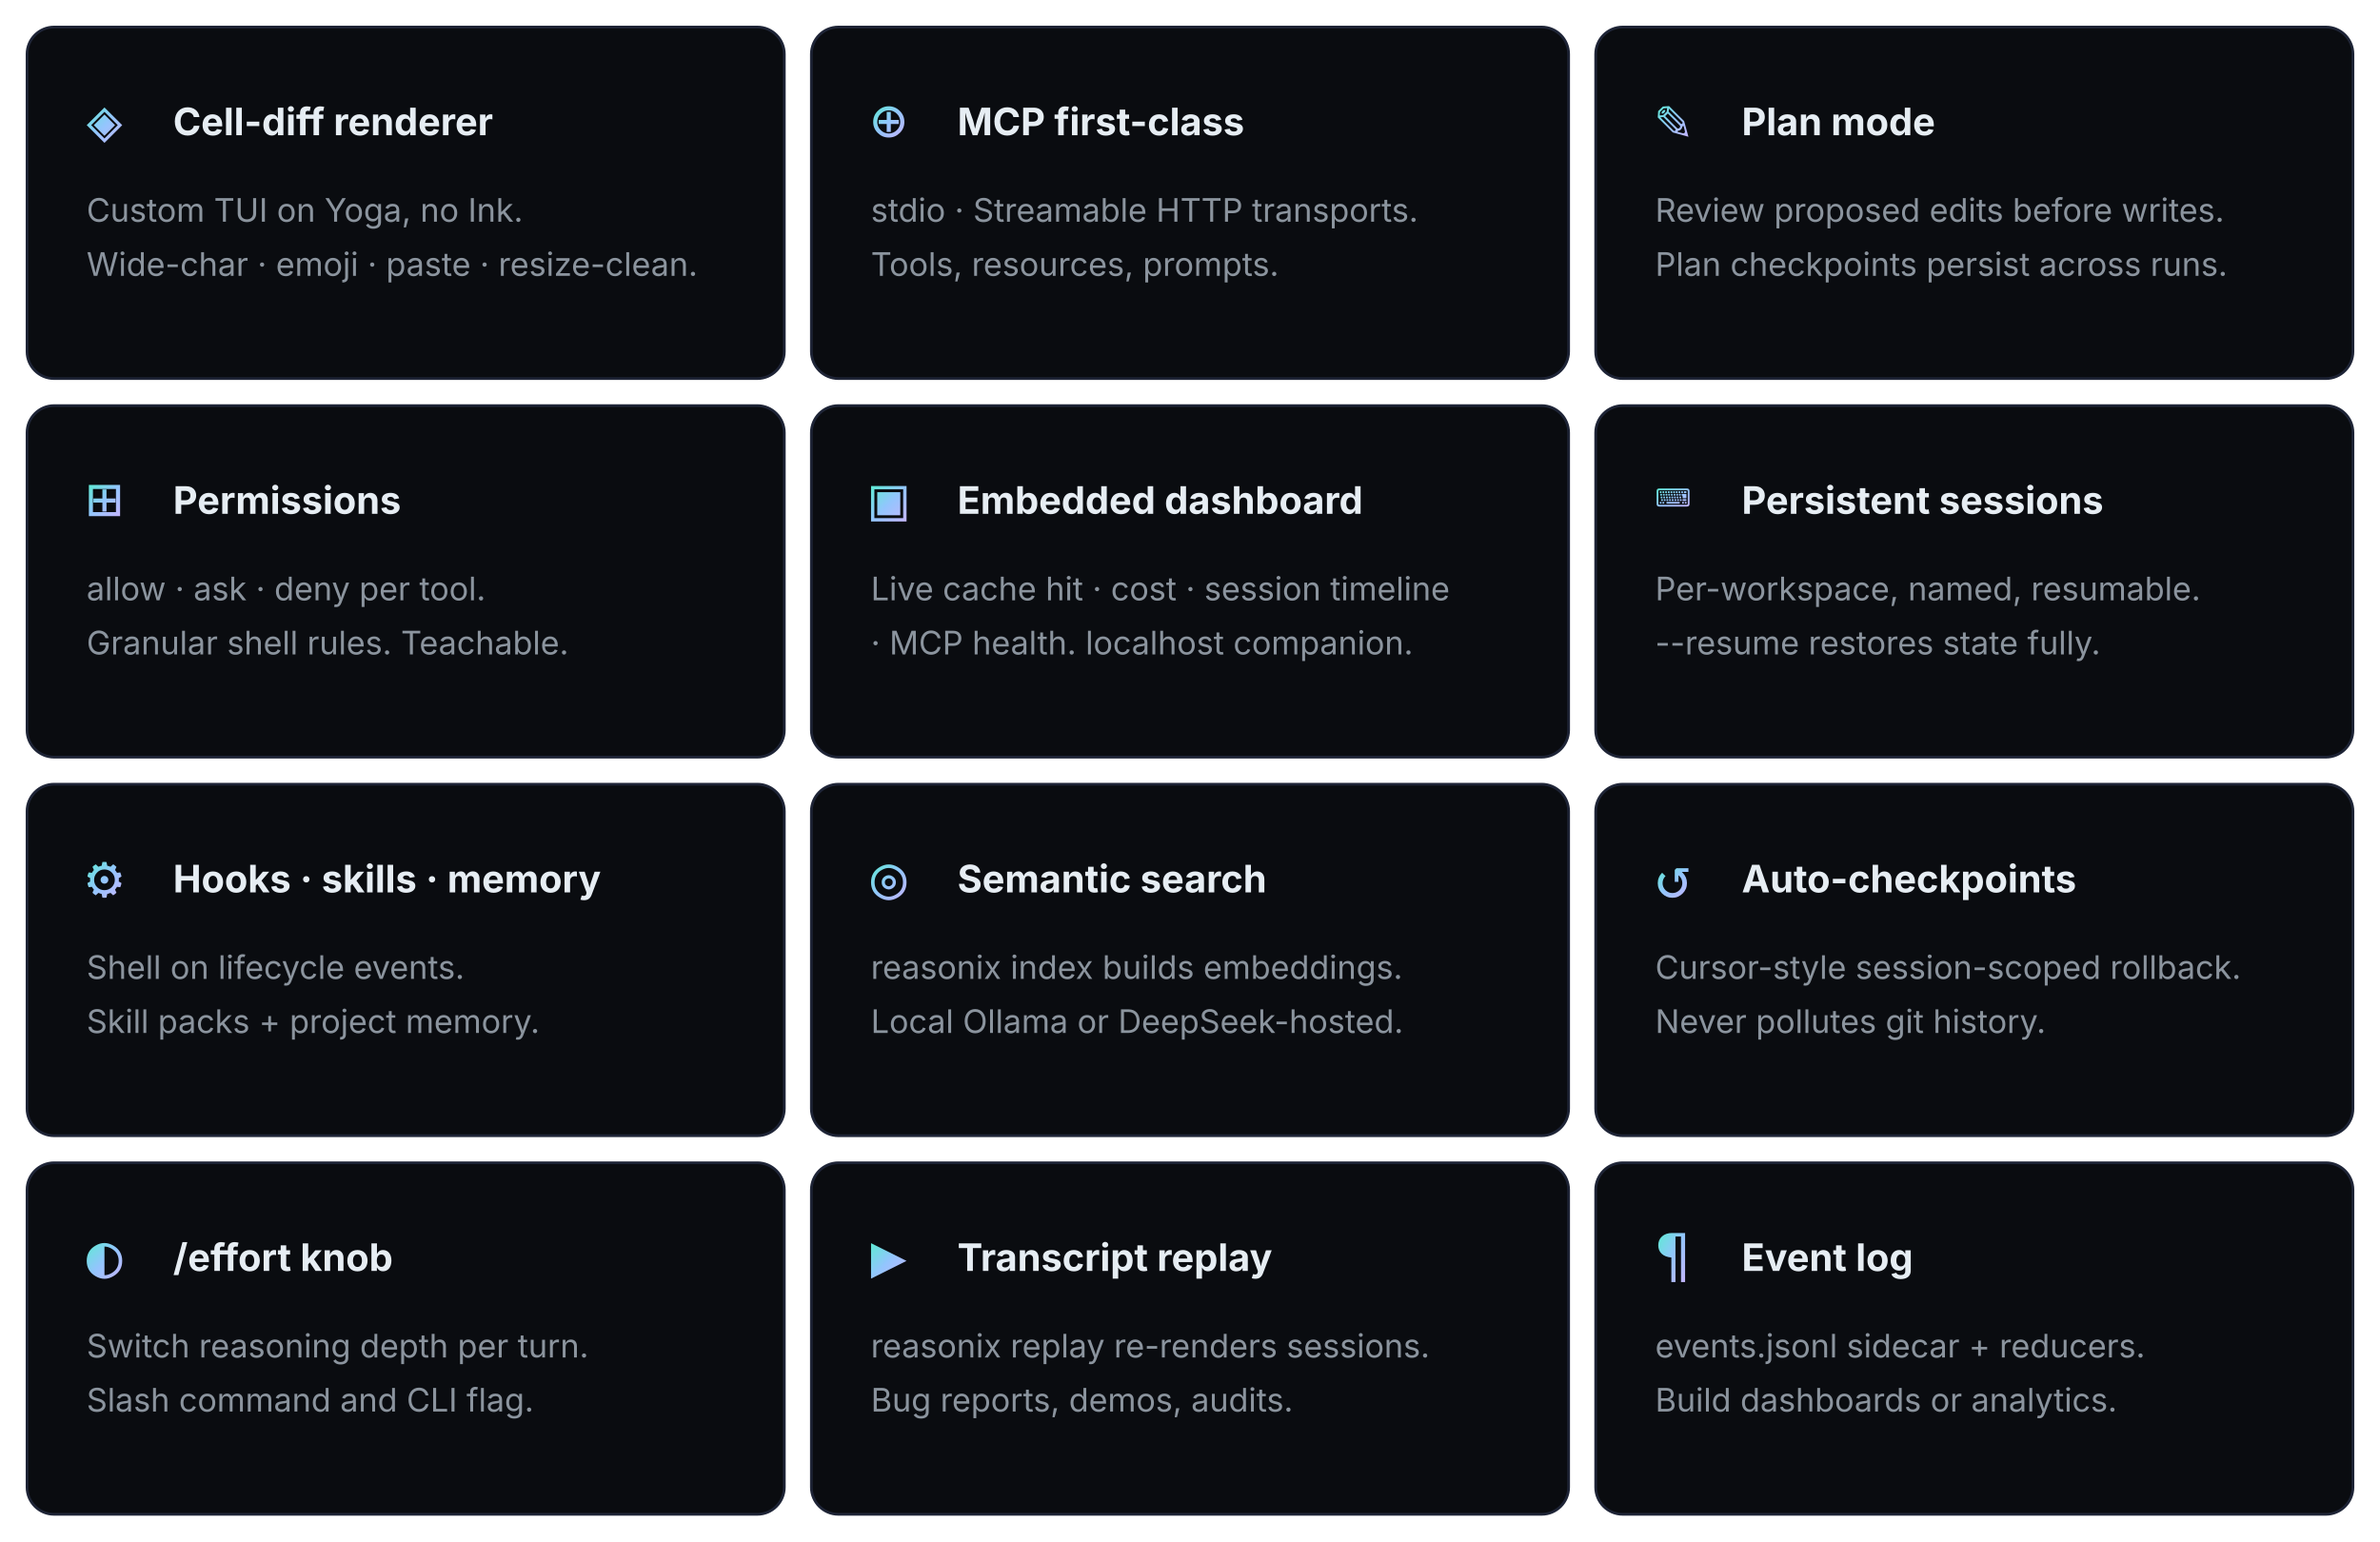
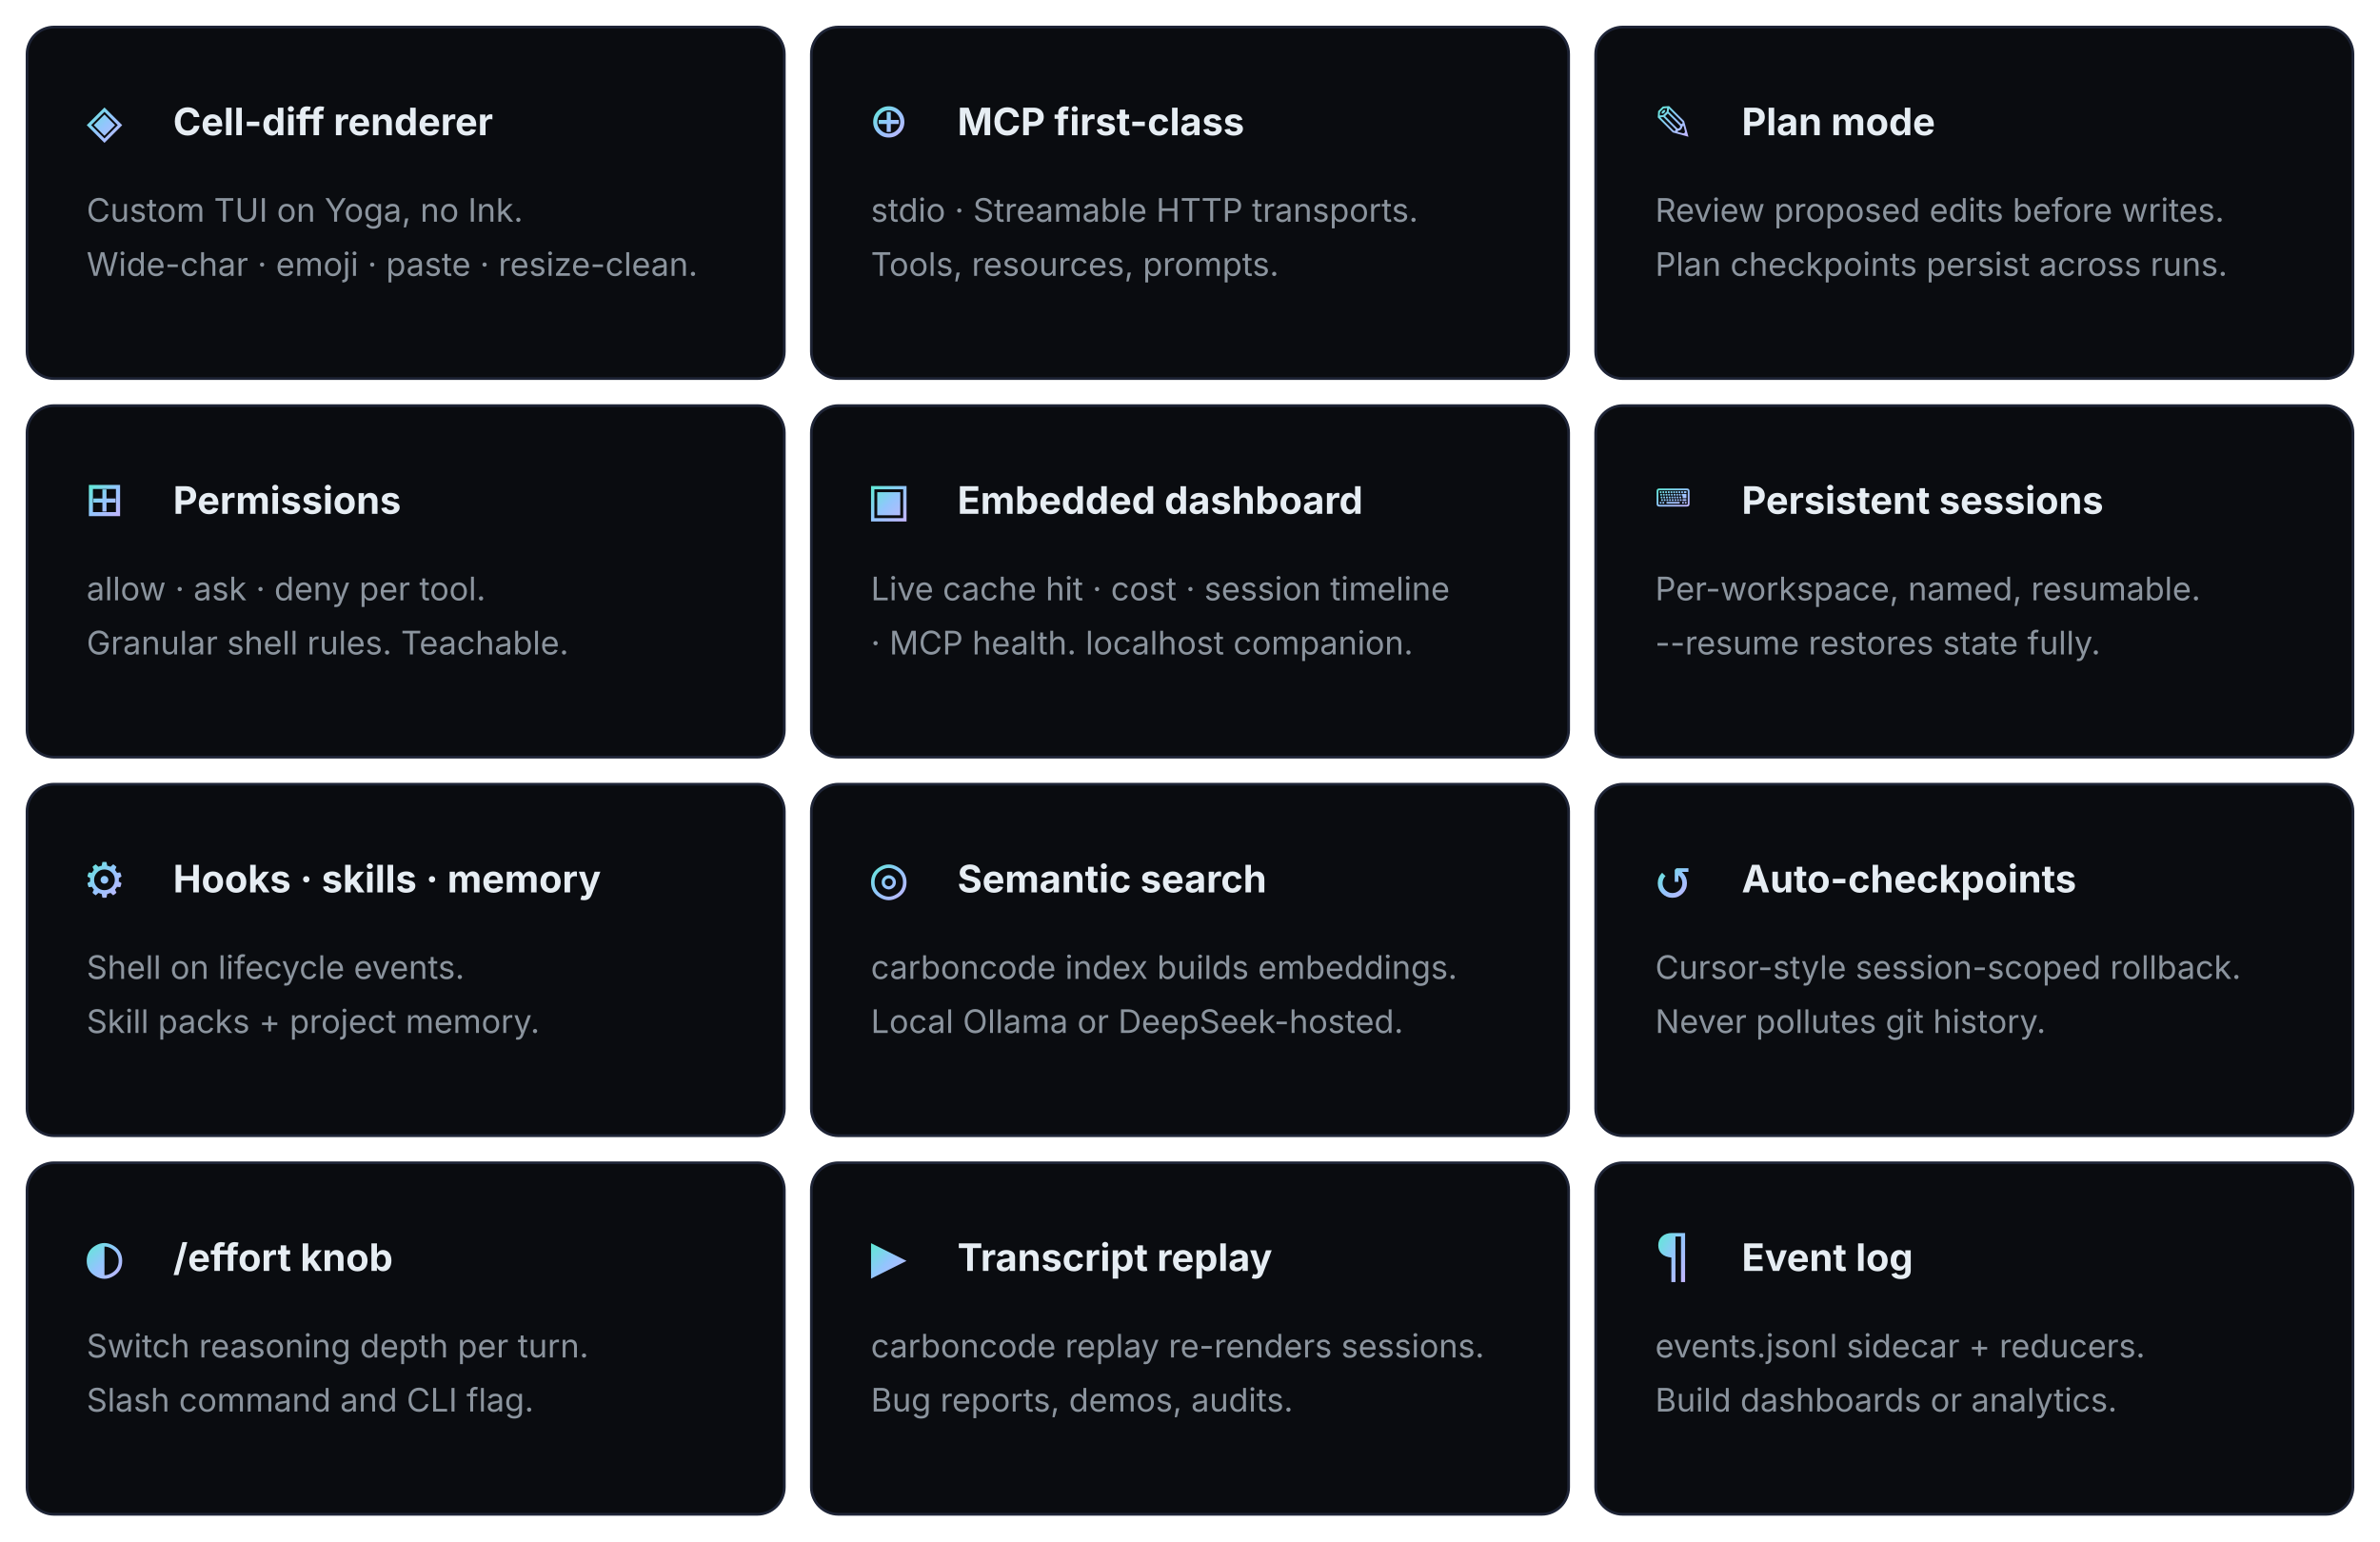
- <svg xmlns="http://www.w3.org/2000/svg" viewBox="0 0 880 570" role="img" aria-label="Reasonix capability grid — twelve features covering renderer, MCP, plan mode, permissions, dashboard, sessions, hooks, semantic search, checkpoints, effort knob, replay, event log">
+ <svg xmlns="http://www.w3.org/2000/svg" viewBox="0 0 880 570" role="img" aria-label="Carbon Code capability grid — twelve features covering renderer, MCP, plan mode, permissions, dashboard, sessions, hooks, semantic search, checkpoints, effort knob, replay, event log">
  <defs>
    <style>
      .sans { font-family: "Inter", -apple-system, BlinkMacSystemFont, "Segoe UI", "Noto Sans SC", "Microsoft YaHei", sans-serif; }
      .mono { font-family: "JetBrains Mono", ui-monospace, "Cascadia Code", Menlo, Consolas, monospace; }
      .ttl  { font-weight: 700; }
    </style>
    <linearGradient id="ig" x1="0%" y1="0%" x2="100%" y2="100%">
      <stop offset="0%" stop-color="#5eead4" />
      <stop offset="50%" stop-color="#93c5fd" />
      <stop offset="100%" stop-color="#c4b5fd" />
    </linearGradient>
  </defs>
  <g transform="translate(10, 10)">
    <rect width="280" height="130" rx="10" ry="10" fill="#0a0c10" stroke="#1e2436" />
    <text x="22" y="42" class="mono" font-size="22" fill="url(#ig)">◈</text>
    <text x="54" y="40" class="sans ttl" font-size="14" fill="#e6edf3">Cell-diff renderer</text>
    <text x="22" y="72" class="sans" font-size="12" fill="#8b949e">Custom TUI on Yoga, no Ink.</text>
    <text x="22" y="92" class="sans" font-size="12" fill="#8b949e">Wide-char · emoji · paste · resize-clean.</text>
  </g>
  <g transform="translate(300, 10)">
    <rect width="280" height="130" rx="10" ry="10" fill="#0a0c10" stroke="#1e2436" />
    <text x="22" y="42" class="mono" font-size="22" fill="url(#ig)">⊕</text>
    <text x="54" y="40" class="sans ttl" font-size="14" fill="#e6edf3">MCP first-class</text>
    <text x="22" y="72" class="sans" font-size="12" fill="#8b949e">stdio · Streamable HTTP transports.</text>
    <text x="22" y="92" class="sans" font-size="12" fill="#8b949e">Tools, resources, prompts.</text>
  </g>
  <g transform="translate(590, 10)">
    <rect width="280" height="130" rx="10" ry="10" fill="#0a0c10" stroke="#1e2436" />
    <text x="22" y="42" class="mono" font-size="22" fill="url(#ig)">✎</text>
    <text x="54" y="40" class="sans ttl" font-size="14" fill="#e6edf3">Plan mode</text>
    <text x="22" y="72" class="sans" font-size="12" fill="#8b949e">Review proposed edits before writes.</text>
    <text x="22" y="92" class="sans" font-size="12" fill="#8b949e">Plan checkpoints persist across runs.</text>
  </g>
  <g transform="translate(10, 150)">
    <rect width="280" height="130" rx="10" ry="10" fill="#0a0c10" stroke="#1e2436" />
    <text x="22" y="42" class="mono" font-size="22" fill="url(#ig)">⊞</text>
    <text x="54" y="40" class="sans ttl" font-size="14" fill="#e6edf3">Permissions</text>
    <text x="22" y="72" class="sans" font-size="12" fill="#8b949e">allow · ask · deny per tool.</text>
    <text x="22" y="92" class="sans" font-size="12" fill="#8b949e">Granular shell rules. Teachable.</text>
  </g>
  <g transform="translate(300, 150)">
    <rect width="280" height="130" rx="10" ry="10" fill="#0a0c10" stroke="#1e2436" />
    <text x="22" y="42" class="mono" font-size="22" fill="url(#ig)">▣</text>
    <text x="54" y="40" class="sans ttl" font-size="14" fill="#e6edf3">Embedded dashboard</text>
    <text x="22" y="72" class="sans" font-size="12" fill="#8b949e">Live cache hit · cost · session timeline</text>
    <text x="22" y="92" class="sans" font-size="12" fill="#8b949e">· MCP health. localhost companion.</text>
  </g>
  <g transform="translate(590, 150)">
    <rect width="280" height="130" rx="10" ry="10" fill="#0a0c10" stroke="#1e2436" />
    <text x="22" y="42" class="mono" font-size="22" fill="url(#ig)">⌨</text>
    <text x="54" y="40" class="sans ttl" font-size="14" fill="#e6edf3">Persistent sessions</text>
    <text x="22" y="72" class="sans" font-size="12" fill="#8b949e">Per-workspace, named, resumable.</text>
    <text x="22" y="92" class="sans" font-size="12" fill="#8b949e">--resume restores state fully.</text>
  </g>
  <g transform="translate(10, 290)">
    <rect width="280" height="130" rx="10" ry="10" fill="#0a0c10" stroke="#1e2436" />
    <text x="22" y="42" class="mono" font-size="22" fill="url(#ig)">⚙</text>
    <text x="54" y="40" class="sans ttl" font-size="14" fill="#e6edf3">Hooks · skills · memory</text>
    <text x="22" y="72" class="sans" font-size="12" fill="#8b949e">Shell on lifecycle events.</text>
    <text x="22" y="92" class="sans" font-size="12" fill="#8b949e">Skill packs + project memory.</text>
  </g>
  <g transform="translate(300, 290)">
    <rect width="280" height="130" rx="10" ry="10" fill="#0a0c10" stroke="#1e2436" />
    <text x="22" y="42" class="mono" font-size="22" fill="url(#ig)">◎</text>
    <text x="54" y="40" class="sans ttl" font-size="14" fill="#e6edf3">Semantic search</text>
-     <text x="22" y="72" class="sans" font-size="12" fill="#8b949e">reasonix index builds embeddings.</text>
+     <text x="22" y="72" class="sans" font-size="12" fill="#8b949e">carboncode index builds embeddings.</text>
    <text x="22" y="92" class="sans" font-size="12" fill="#8b949e">Local Ollama or DeepSeek-hosted.</text>
  </g>
  <g transform="translate(590, 290)">
    <rect width="280" height="130" rx="10" ry="10" fill="#0a0c10" stroke="#1e2436" />
    <text x="22" y="42" class="mono" font-size="22" fill="url(#ig)">↺</text>
    <text x="54" y="40" class="sans ttl" font-size="14" fill="#e6edf3">Auto-checkpoints</text>
    <text x="22" y="72" class="sans" font-size="12" fill="#8b949e">Cursor-style session-scoped rollback.</text>
    <text x="22" y="92" class="sans" font-size="12" fill="#8b949e">Never pollutes git history.</text>
  </g>
  <g transform="translate(10, 430)">
    <rect width="280" height="130" rx="10" ry="10" fill="#0a0c10" stroke="#1e2436" />
    <text x="22" y="42" class="mono" font-size="22" fill="url(#ig)">◐</text>
    <text x="54" y="40" class="sans ttl" font-size="14" fill="#e6edf3">/effort knob</text>
    <text x="22" y="72" class="sans" font-size="12" fill="#8b949e">Switch reasoning depth per turn.</text>
    <text x="22" y="92" class="sans" font-size="12" fill="#8b949e">Slash command and CLI flag.</text>
  </g>
  <g transform="translate(300, 430)">
    <rect width="280" height="130" rx="10" ry="10" fill="#0a0c10" stroke="#1e2436" />
    <text x="22" y="42" class="mono" font-size="22" fill="url(#ig)">▶</text>
    <text x="54" y="40" class="sans ttl" font-size="14" fill="#e6edf3">Transcript replay</text>
-     <text x="22" y="72" class="sans" font-size="12" fill="#8b949e">reasonix replay re-renders sessions.</text>
+     <text x="22" y="72" class="sans" font-size="12" fill="#8b949e">carboncode replay re-renders sessions.</text>
    <text x="22" y="92" class="sans" font-size="12" fill="#8b949e">Bug reports, demos, audits.</text>
  </g>
  <g transform="translate(590, 430)">
    <rect width="280" height="130" rx="10" ry="10" fill="#0a0c10" stroke="#1e2436" />
    <text x="22" y="42" class="mono" font-size="22" fill="url(#ig)">¶</text>
    <text x="54" y="40" class="sans ttl" font-size="14" fill="#e6edf3">Event log</text>
    <text x="22" y="72" class="sans" font-size="12" fill="#8b949e">events.jsonl sidecar + reducers.</text>
    <text x="22" y="92" class="sans" font-size="12" fill="#8b949e">Build dashboards or analytics.</text>
  </g>
</svg>
